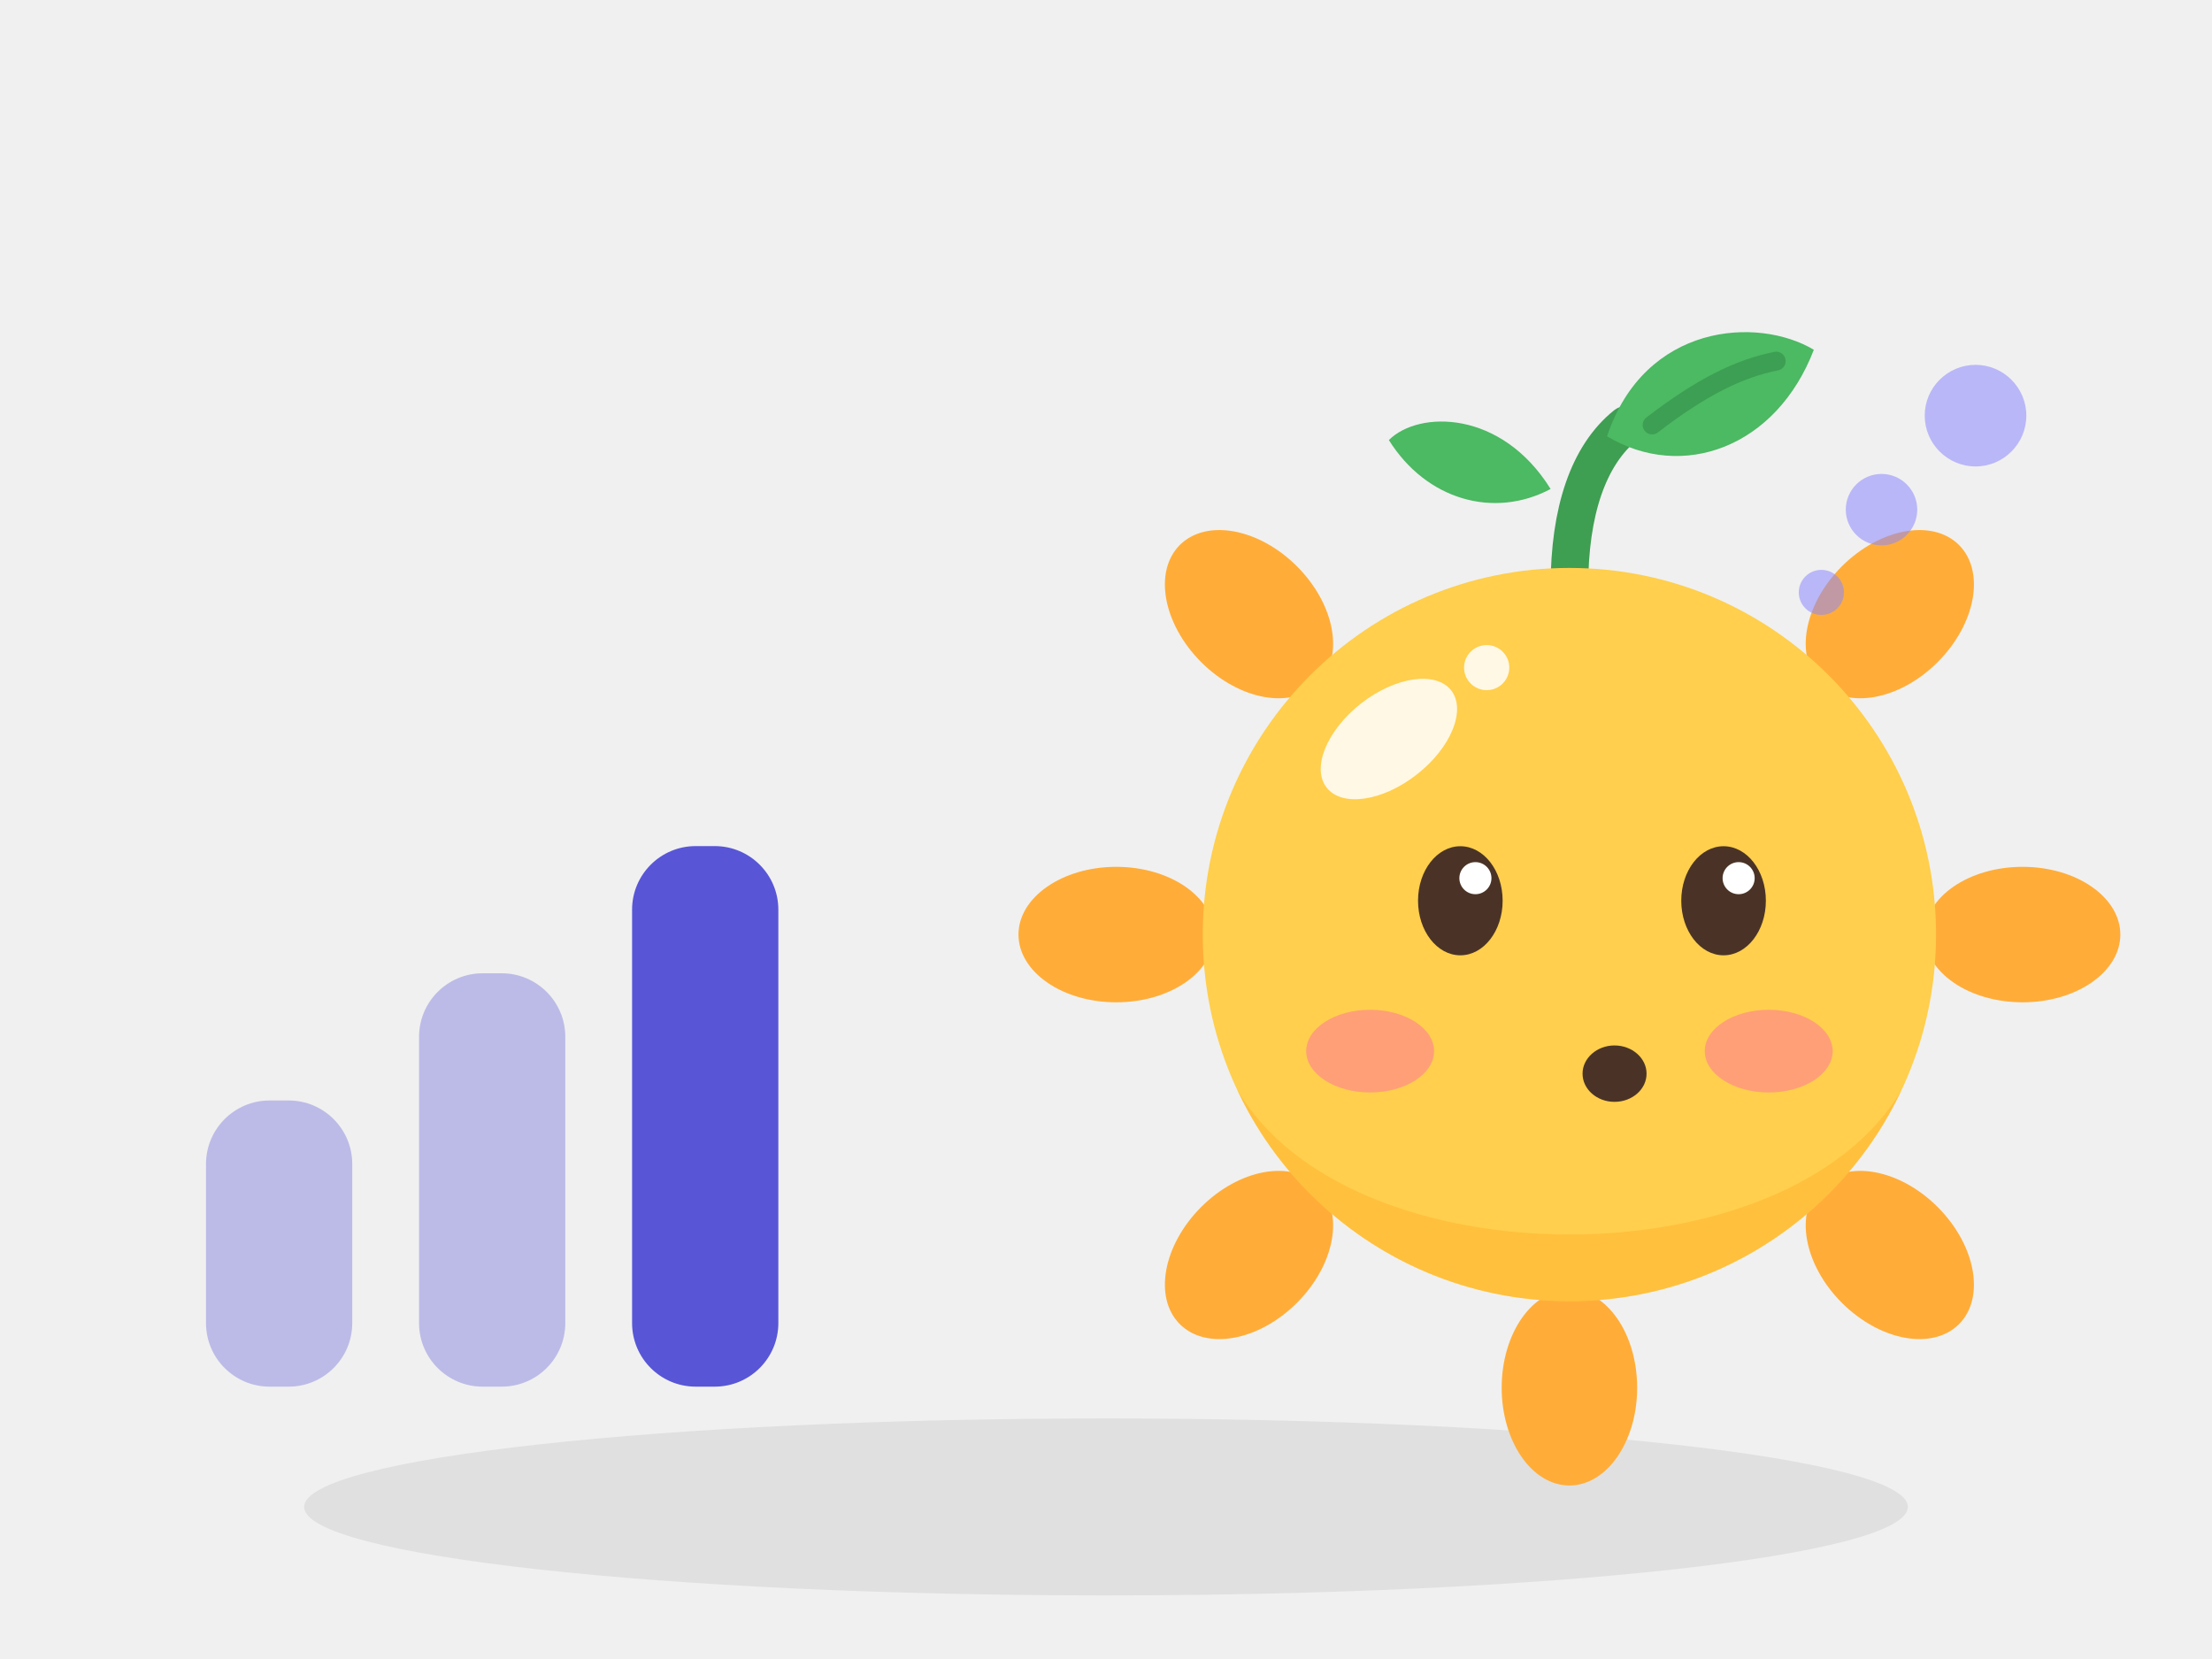
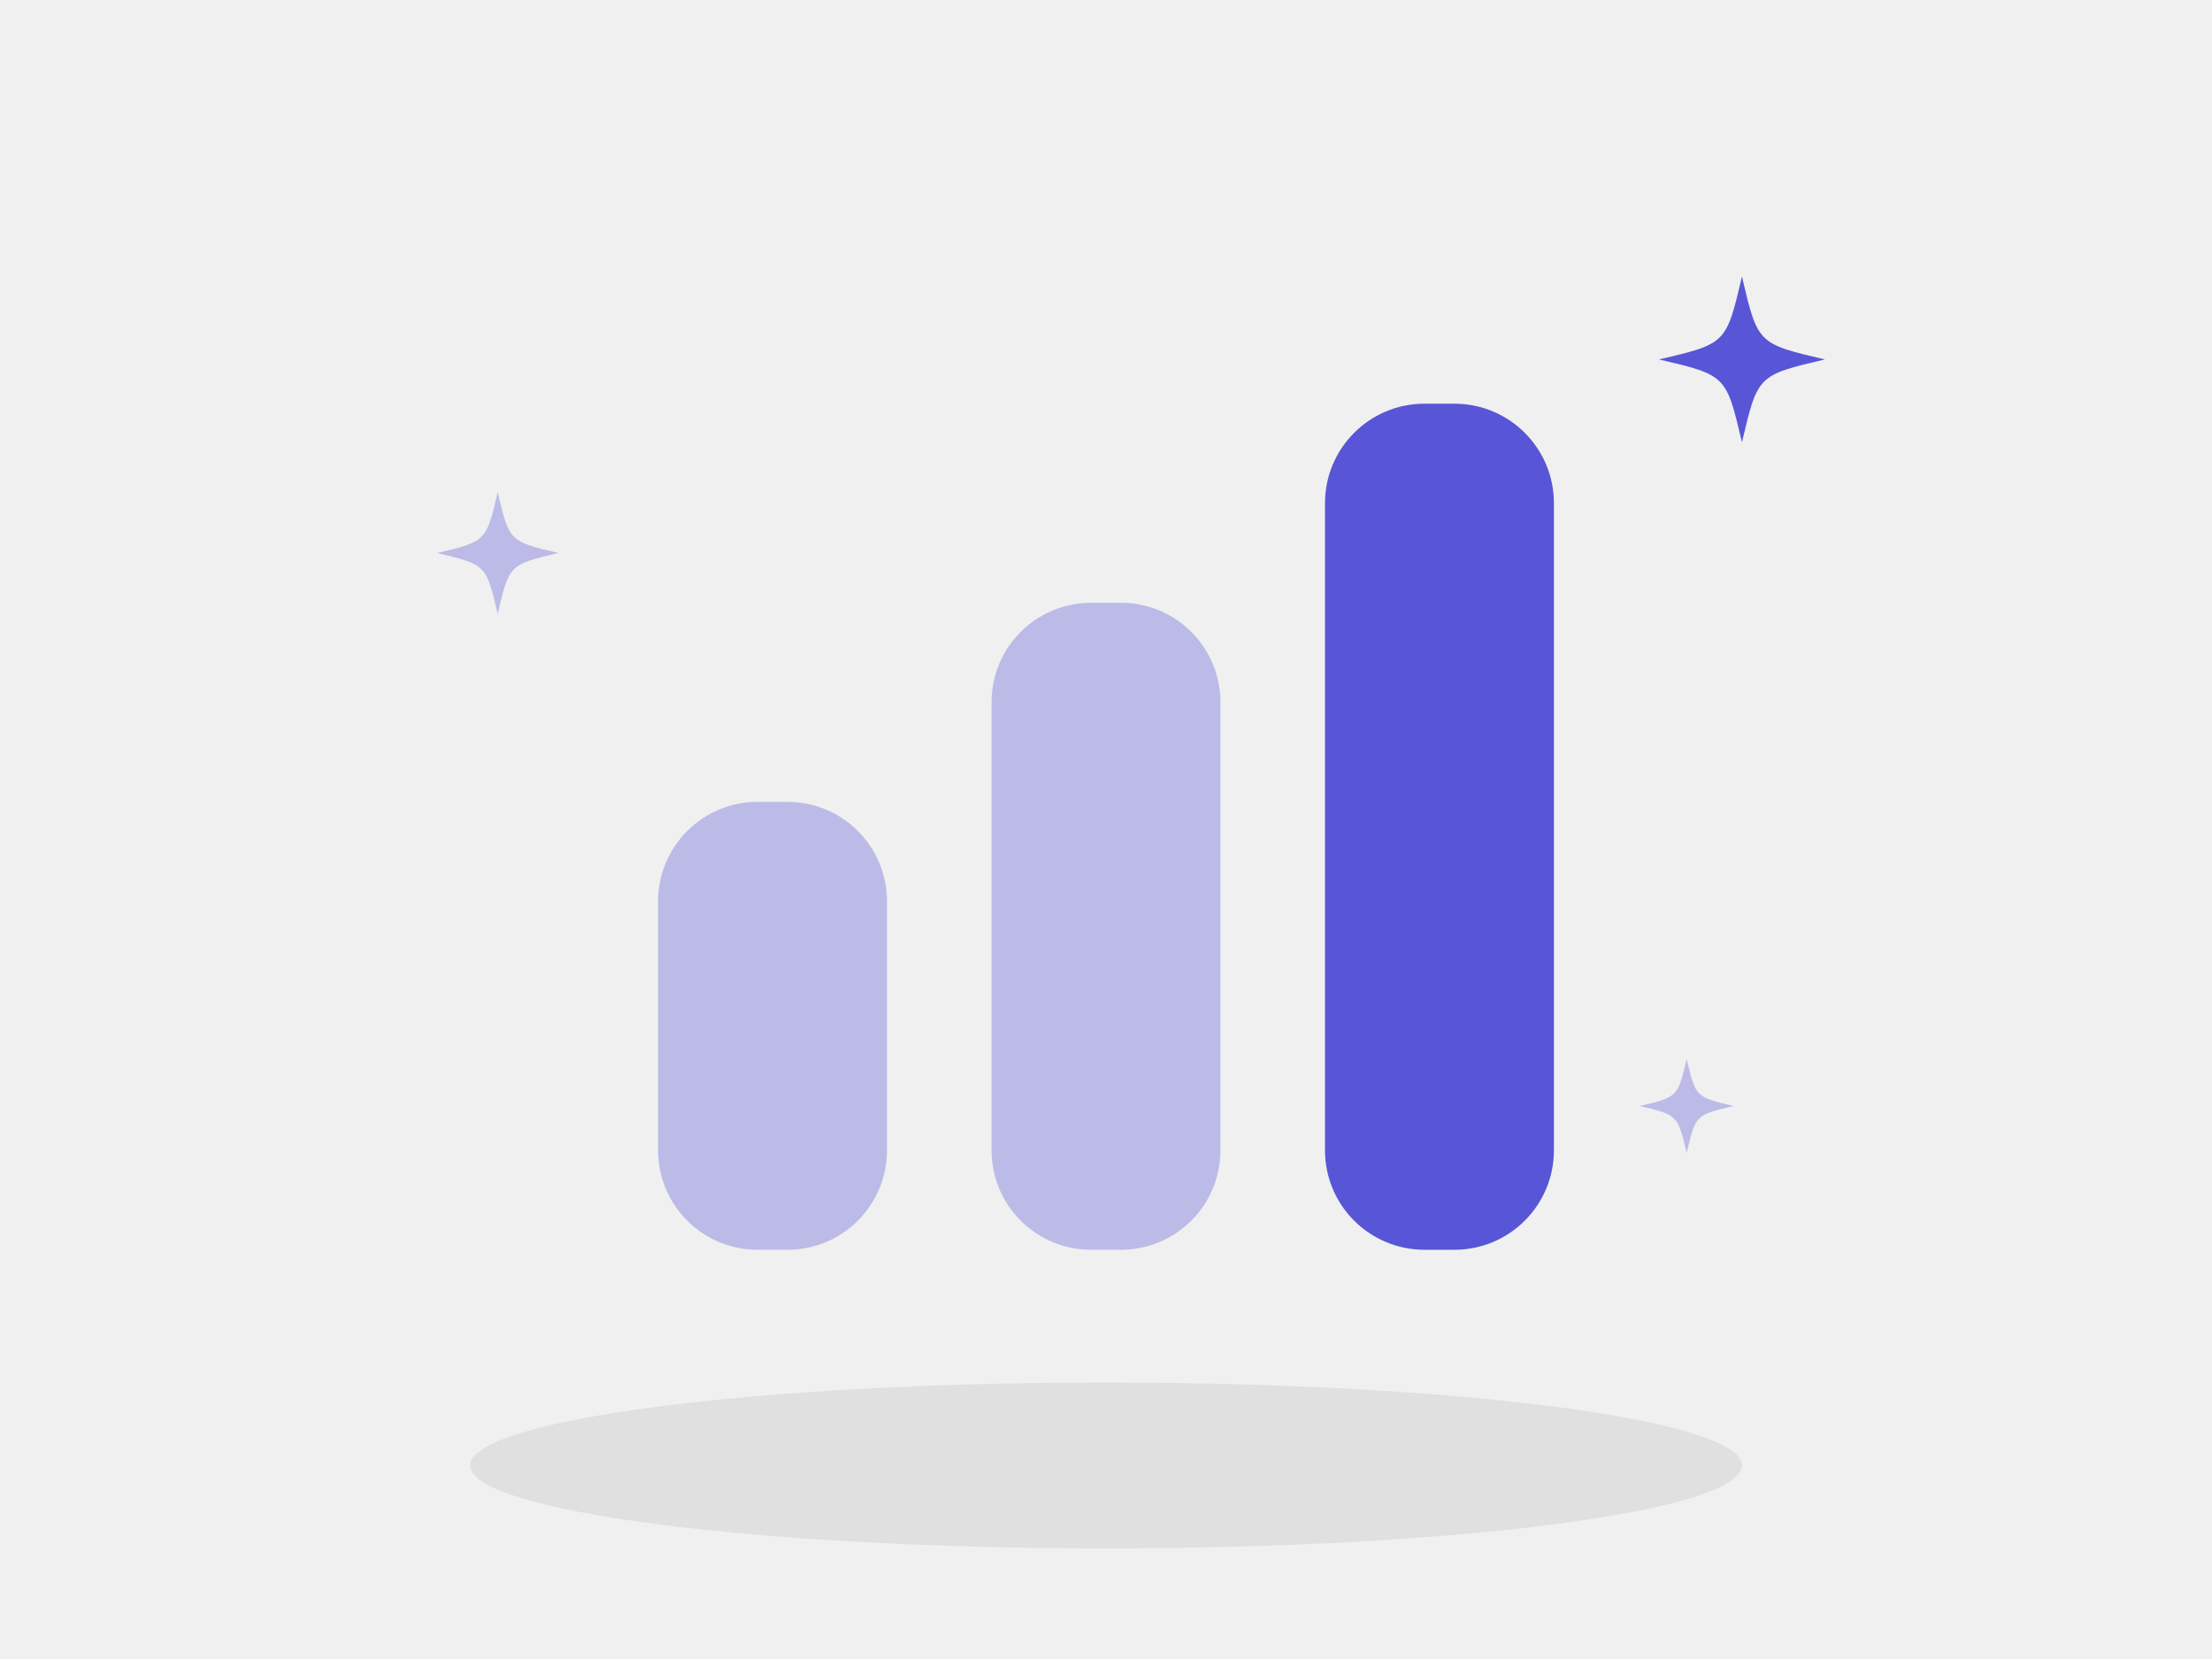
<svg xmlns="http://www.w3.org/2000/svg" viewBox="0 0 160 120" width="160" height="120">
-   <path d="M 138 109 C 138 112.53 112.03 115.4 80 115.4 C 47.97 115.4 22 112.53 22 109 C 22 105.47 47.97 102.6 80 102.6 C 112.03 102.6 138 105.47 138 109 Z" fill="#000000" opacity="0.07" />
-   <path d="M 19.5 79.6 L 20.88 79.6 C 23.42 79.6 25.48 81.66 25.48 84.2 L 25.48 95.7 C 25.48 98.24 23.42 100.3 20.88 100.3 L 19.5 100.3 C 16.96 100.3 14.9 98.24 14.9 95.7 L 14.9 84.2 C 14.9 81.66 16.96 79.6 19.5 79.6 Z" fill="#5856D6" opacity="0.34" />
-   <path d="M 34.91 70.4 L 36.29 70.4 C 38.83 70.4 40.89 72.46 40.89 75 L 40.89 95.7 C 40.89 98.24 38.83 100.3 36.29 100.3 L 34.91 100.3 C 32.37 100.3 30.31 98.24 30.31 95.7 L 30.31 75 C 30.31 72.46 32.37 70.4 34.91 70.4 Z" fill="#5856D6" opacity="0.34" />
-   <path d="M 50.32 61.2 L 51.7 61.2 C 54.24 61.2 56.3 63.26 56.3 65.8 L 56.3 95.7 C 56.3 98.24 54.24 100.3 51.7 100.3 L 50.32 100.3 C 47.78 100.3 45.72 98.24 45.72 95.7 L 45.72 65.8 C 45.72 63.26 47.78 61.2 50.32 61.2 Z" fill="#5856D6" />
-   <path d="M 140.16 47.89 C 137.4 50.65 133.61 51.34 131.7 49.42 C 129.78 47.51 130.47 43.72 133.23 40.96 C 136 38.2 139.78 37.51 141.7 39.42 C 143.61 41.34 142.92 45.12 140.16 47.89 Z" fill="#FFAD38" />
-   <path d="M 146.3 72.5 C 142.39 72.5 139.22 70.3 139.22 67.6 C 139.22 64.9 142.39 62.7 146.3 62.7 C 150.2 62.7 153.37 64.9 153.37 67.6 C 153.37 70.3 150.2 72.5 146.3 72.5 Z" fill="#FFAD38" />
-   <path d="M 133.23 94.24 C 130.47 91.48 129.78 87.69 131.7 85.78 C 133.61 83.86 137.4 84.55 140.16 87.31 C 142.92 90.08 143.61 93.86 141.7 95.78 C 139.78 97.69 136 97 133.23 94.24 Z" fill="#FFAD38" />
-   <path d="M 108.62 100.38 C 108.62 96.47 110.82 93.3 113.52 93.3 C 116.22 93.3 118.42 96.47 118.42 100.38 C 118.42 104.28 116.22 107.45 113.52 107.45 C 110.82 107.45 108.62 104.28 108.62 100.38 Z" fill="#FFAD38" />
-   <path d="M 86.88 87.31 C 89.64 84.55 93.43 83.86 95.34 85.78 C 97.26 87.69 96.57 91.48 93.81 94.24 C 91.04 97 87.26 97.69 85.34 95.78 C 83.43 93.86 84.12 90.08 86.88 87.31 Z" fill="#FFAD38" />
-   <path d="M 80.74 62.7 C 84.65 62.7 87.82 64.9 87.82 67.6 C 87.82 70.3 84.65 72.5 80.74 72.5 C 76.84 72.5 73.67 70.3 73.67 67.6 C 73.67 64.9 76.84 62.7 80.74 62.7 Z" fill="#FFAD38" />
-   <path d="M 93.81 40.96 C 96.57 43.72 97.26 47.51 95.34 49.42 C 93.43 51.34 89.64 50.65 86.88 47.89 C 84.12 45.12 83.43 41.34 85.34 39.42 C 87.26 37.51 91.04 38.2 93.81 40.96 Z" fill="#FFAD38" />
-   <path d="M 113.52 42.44 C 113.52 37 114.88 32.92 117.6 30.74" fill="none" stroke="#3E9E52" stroke-width="2.72" stroke-linecap="round" stroke-linejoin="round" />
-   <path d="M 116.24 31.56 C 118.96 23.4 127.12 22.86 131.2 25.3 C 128.48 32.38 121.68 34.82 116.24 31.56 Z" fill="#4CB963" />
-   <path d="M 119.5 30.74 C 123.04 28.02 125.76 26.66 128.48 26.12" fill="none" stroke="#2F8A45" stroke-width="1.36" stroke-linecap="round" stroke-linejoin="round" opacity="0.55" />
-   <path d="M 112.16 35.37 C 108.62 29.66 102.64 29.66 100.46 31.83 C 103.18 36.18 108.08 37.54 112.16 35.37 Z" fill="#4CB963" />
-   <path d="M 140.04 67.6 C 140.04 82.25 128.17 94.12 113.52 94.12 C 98.87 94.12 87 82.25 87 67.6 C 87 52.95 98.87 41.08 113.52 41.08 C 128.17 41.08 140.04 52.95 140.04 67.6 Z" fill="#FFCF4D" />
-   <path d="M 137.56 78.81 C 133.2 88.15 123.83 94.12 113.52 94.12 C 103.21 94.12 93.84 88.15 89.48 78.81 C 97.64 92.79 129.4 92.79 137.56 78.81 Z" fill="#FFAE2B" opacity="0.45" />
-   <path d="M 104.97 49.94 C 106.07 51.36 104.96 54.09 102.47 56.03 C 99.99 57.97 97.07 58.39 95.96 56.97 C 94.85 55.55 95.97 52.83 98.45 50.88 C 100.94 48.94 103.86 48.52 104.97 49.94 Z" fill="#FFFFFF" opacity="0.85" />
-   <path d="M 109.17 48.29 C 109.17 49.19 108.44 49.92 107.54 49.92 C 106.63 49.92 105.9 49.19 105.9 48.29 C 105.9 47.39 106.63 46.66 107.54 46.66 C 108.44 46.66 109.17 47.39 109.17 48.29 Z" fill="#FFFFFF" opacity="0.85" />
-   <path d="M 103.73 76.03 C 103.73 77.68 101.66 79.02 99.1 79.02 C 96.55 79.02 94.48 77.68 94.48 76.03 C 94.48 74.38 96.55 73.04 99.1 73.04 C 101.66 73.04 103.73 74.38 103.73 76.03 Z" fill="#FF7F93" opacity="0.6" />
-   <path d="M 132.56 76.03 C 132.56 77.68 130.49 79.02 127.94 79.02 C 125.38 79.02 123.31 77.68 123.31 76.03 C 123.31 74.38 125.38 73.04 127.94 73.04 C 130.49 73.04 132.56 74.38 132.56 76.03 Z" fill="#FF7F93" opacity="0.6" />
-   <path d="M 108.69 65.15 C 108.69 67.33 107.32 69.1 105.63 69.1 C 103.94 69.1 102.57 67.33 102.57 65.15 C 102.57 62.97 103.94 61.21 105.63 61.21 C 107.32 61.21 108.69 62.97 108.69 65.15 Z" fill="#4A3326" />
-   <path d="M 107.88 63.52 C 107.88 64.16 107.36 64.68 106.72 64.68 C 106.08 64.68 105.56 64.16 105.56 63.52 C 105.56 62.88 106.08 62.36 106.72 62.36 C 107.36 62.36 107.88 62.88 107.88 63.52 Z" fill="#FFFFFF" />
-   <path d="M 127.73 65.15 C 127.73 67.33 126.36 69.1 124.67 69.1 C 122.98 69.1 121.61 67.33 121.61 65.15 C 121.61 62.97 122.98 61.21 124.67 61.21 C 126.36 61.21 127.73 62.97 127.73 65.15 Z" fill="#4A3326" />
-   <path d="M 126.92 63.52 C 126.92 64.16 126.4 64.68 125.76 64.68 C 125.12 64.68 124.6 64.16 124.6 63.52 C 124.6 62.88 125.12 62.36 125.76 62.36 C 126.4 62.36 126.92 62.88 126.92 63.52 Z" fill="#FFFFFF" />
-   <path d="M 119.1 77.66 C 119.1 78.79 118.06 79.7 116.78 79.7 C 115.51 79.7 114.47 78.79 114.47 77.66 C 114.47 76.54 115.51 75.62 116.78 75.62 C 118.06 75.62 119.1 76.54 119.1 77.66 Z" fill="#4A3326" />
-   <path d="M 138.68 36.86 C 138.68 38.29 137.52 39.45 136.1 39.45 C 134.67 39.45 133.51 38.29 133.51 36.86 C 133.51 35.44 134.67 34.28 136.1 34.28 C 137.52 34.28 138.68 35.44 138.68 36.86 Z" fill="#8C89FF" opacity="0.55" />
-   <path d="M 146.57 30.06 C 146.57 32.09 144.92 33.74 142.9 33.74 C 140.87 33.74 139.22 32.09 139.22 30.06 C 139.22 28.04 140.87 26.39 142.9 26.39 C 144.92 26.39 146.57 28.04 146.57 30.06 Z" fill="#8C89FF" opacity="0.55" />
-   <path d="M 133.38 42.85 C 133.38 43.75 132.65 44.48 131.74 44.48 C 130.84 44.48 130.11 43.75 130.11 42.85 C 130.11 41.95 130.84 41.22 131.74 41.22 C 132.65 41.22 133.38 41.95 133.38 42.85 Z" fill="#8C89FF" opacity="0.55" />
+   <path d="M 126 106 C 126 109.31 105.41 112 80 112 C 54.59 112 34 109.31 34 106 C 34 102.69 54.59 100 80 100 C 105.41 100 126 102.69 126 106 Z" fill="#000000" opacity="0.07" />
+   <path d="M 54.8 58 L 56.96 58 C 60.94 58 64.16 61.22 64.16 65.2 L 64.16 83.2 C 64.16 87.18 60.94 90.4 56.96 90.4 L 54.8 90.4 C 50.82 90.4 47.6 87.18 47.6 83.2 L 47.6 65.2 C 47.6 61.22 50.82 58 54.8 58 Z" fill="#5856D6" opacity="0.34" />
+   <path d="M 78.92 43.6 L 81.08 43.6 C 85.06 43.6 88.28 46.82 88.28 50.8 L 88.28 83.2 C 88.28 87.18 85.06 90.4 81.08 90.4 L 78.92 90.4 C 74.94 90.4 71.72 87.18 71.72 83.2 L 71.72 50.8 C 71.72 46.82 74.94 43.6 78.92 43.6 Z" fill="#5856D6" opacity="0.34" />
+   <path d="M 103.04 29.2 L 105.2 29.2 C 109.18 29.2 112.4 32.42 112.4 36.4 L 112.4 83.2 C 112.4 87.18 109.18 90.4 105.2 90.4 L 103.04 90.4 C 99.06 90.4 95.84 87.18 95.84 83.2 L 95.84 36.4 C 95.84 32.42 99.06 29.2 103.04 29.2 Z" fill="#5856D6" />
+   <path d="M 126 20 C 127.14 24.86 127.14 24.86 132 26 C 127.14 27.14 127.14 27.14 126 32 C 124.86 27.14 124.86 27.14 120 26 C 124.86 24.86 124.86 24.86 126 20 Z" fill="#5856D6" />
+   <path d="M 36 35.6 C 36.84 39.16 36.84 39.16 40.4 40 C 36.84 40.84 36.84 40.84 36 44.4 C 35.16 40.84 35.16 40.84 31.6 40 C 35.16 39.16 35.16 39.16 36 35.6 Z" fill="#5856D6" opacity="0.34" />
+   <path d="M 122 76.6 C 122.65 79.35 122.65 79.35 125.4 80 C 122.65 80.65 122.65 80.65 122 83.4 C 121.35 80.65 121.35 80.65 118.6 80 C 121.35 79.35 121.35 79.35 122 76.6 Z" fill="#5856D6" opacity="0.34" />
</svg>
